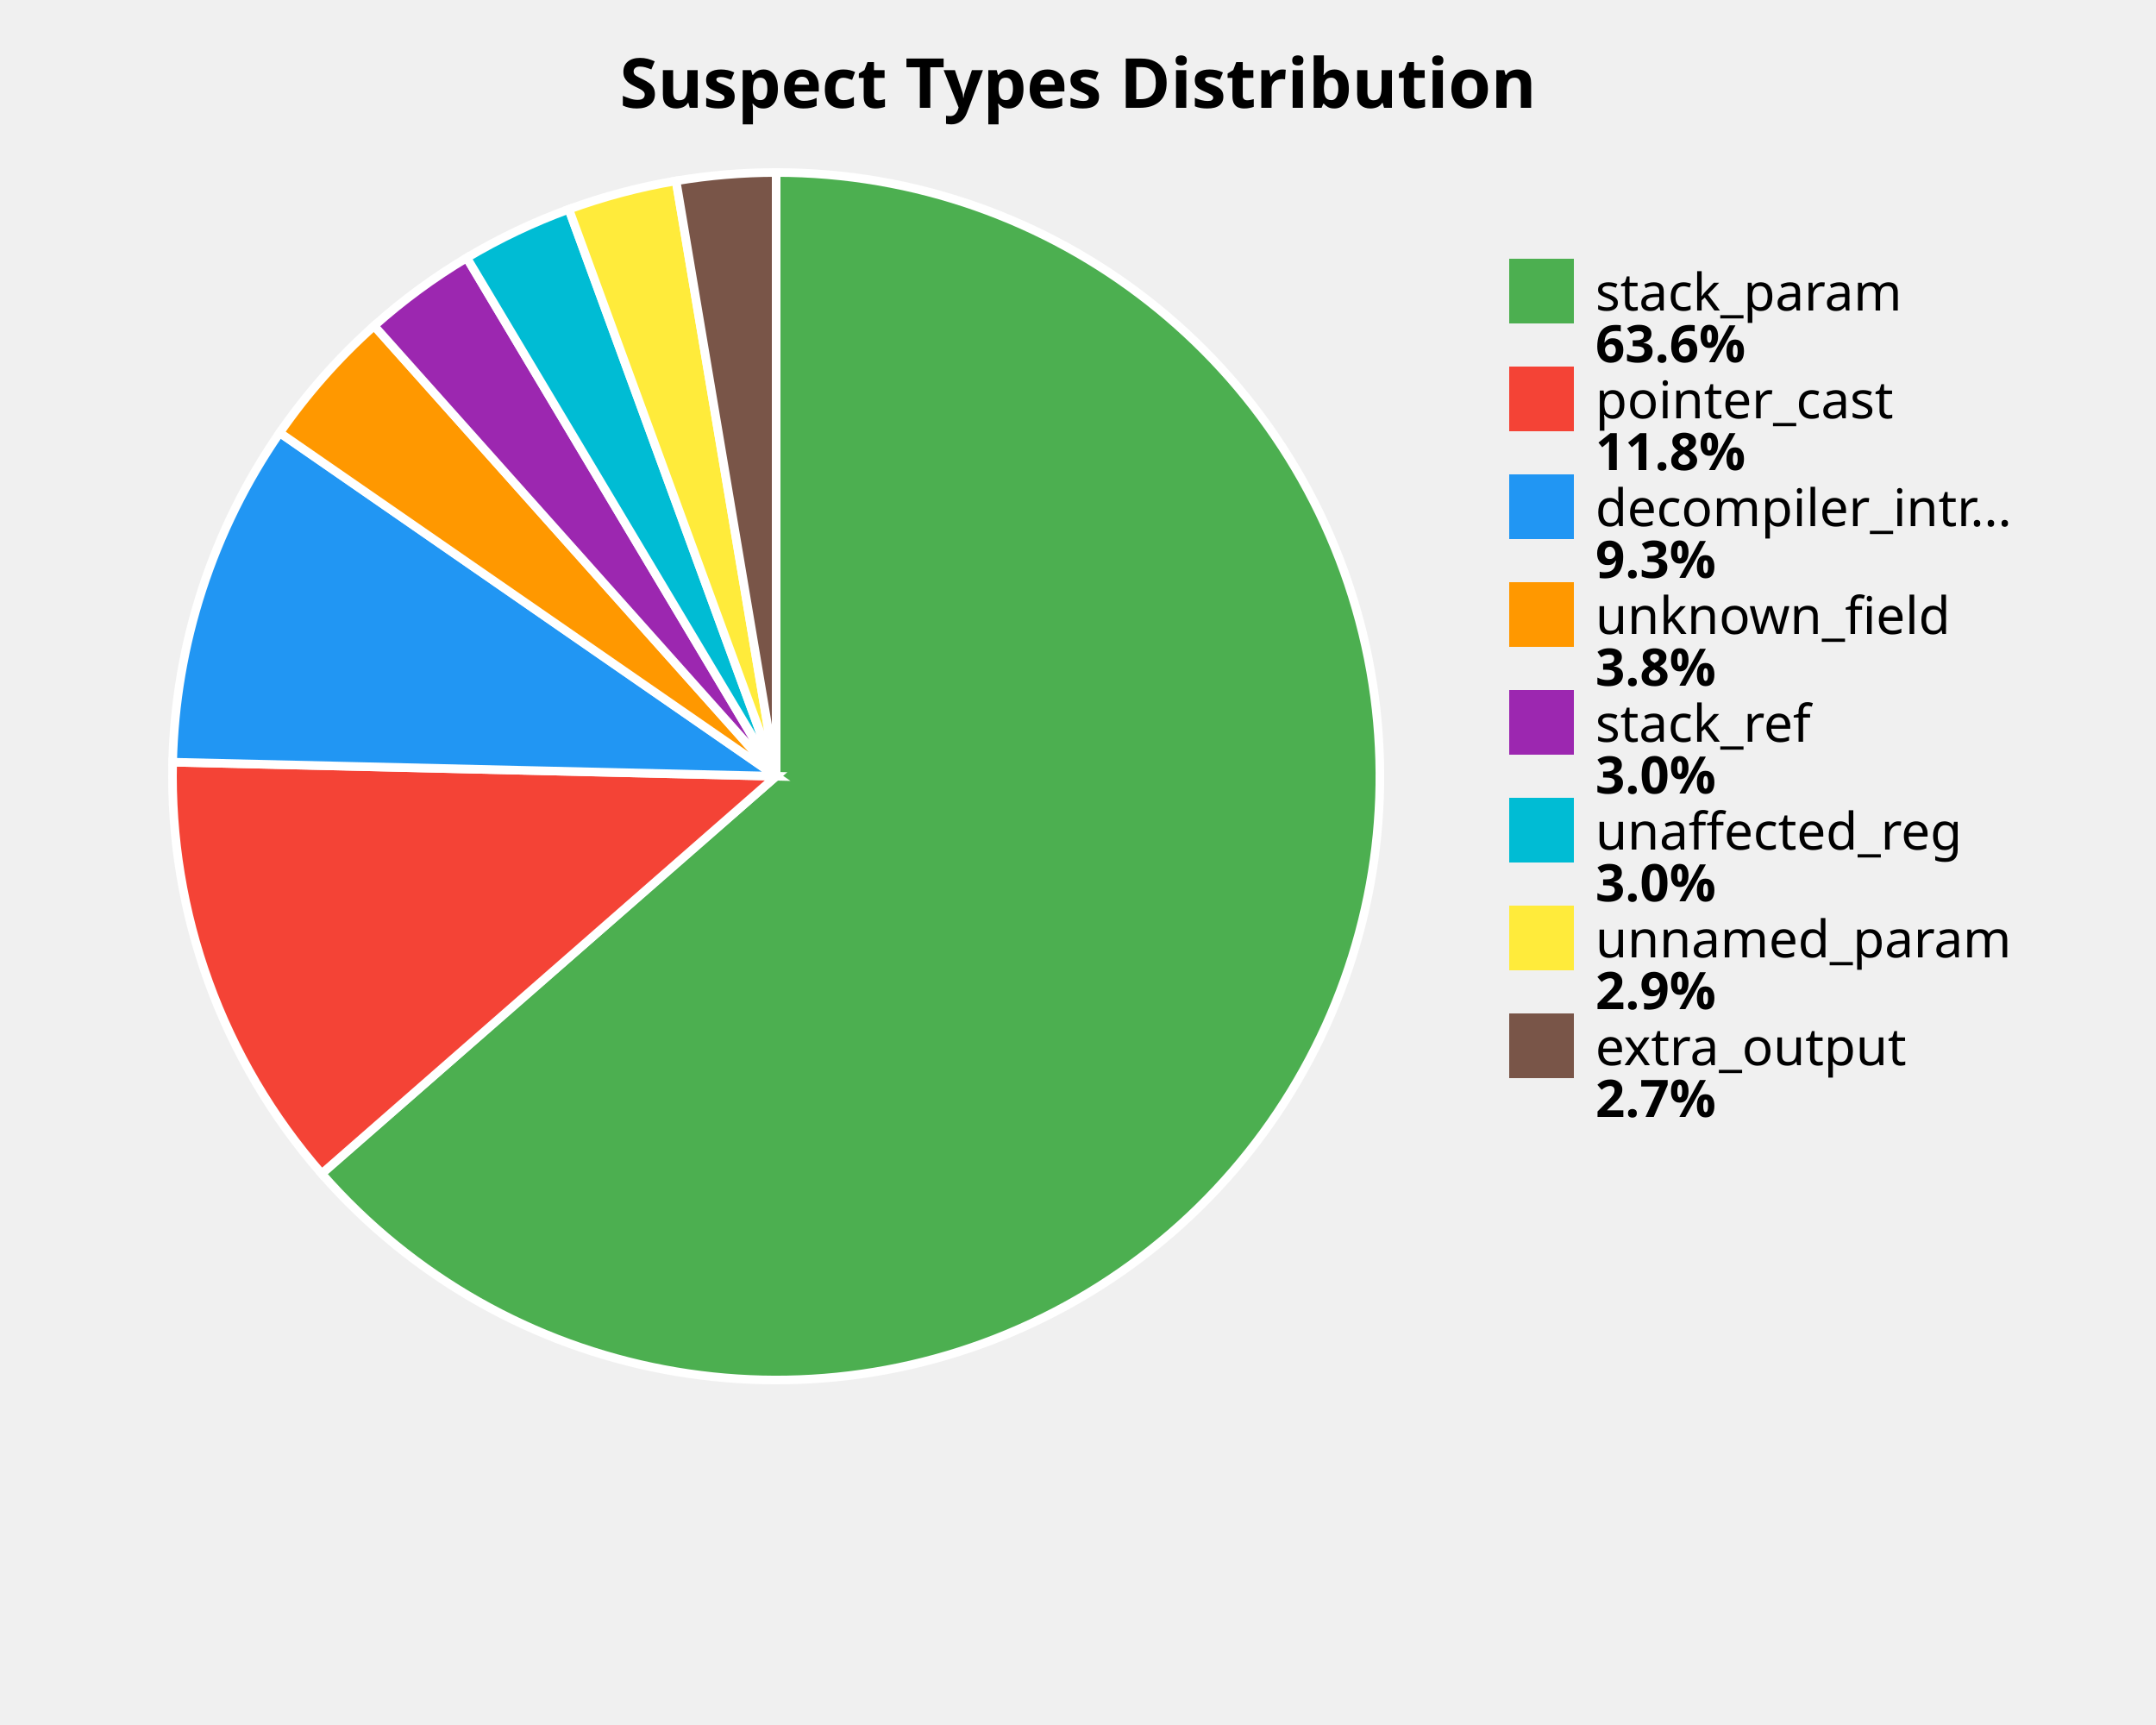
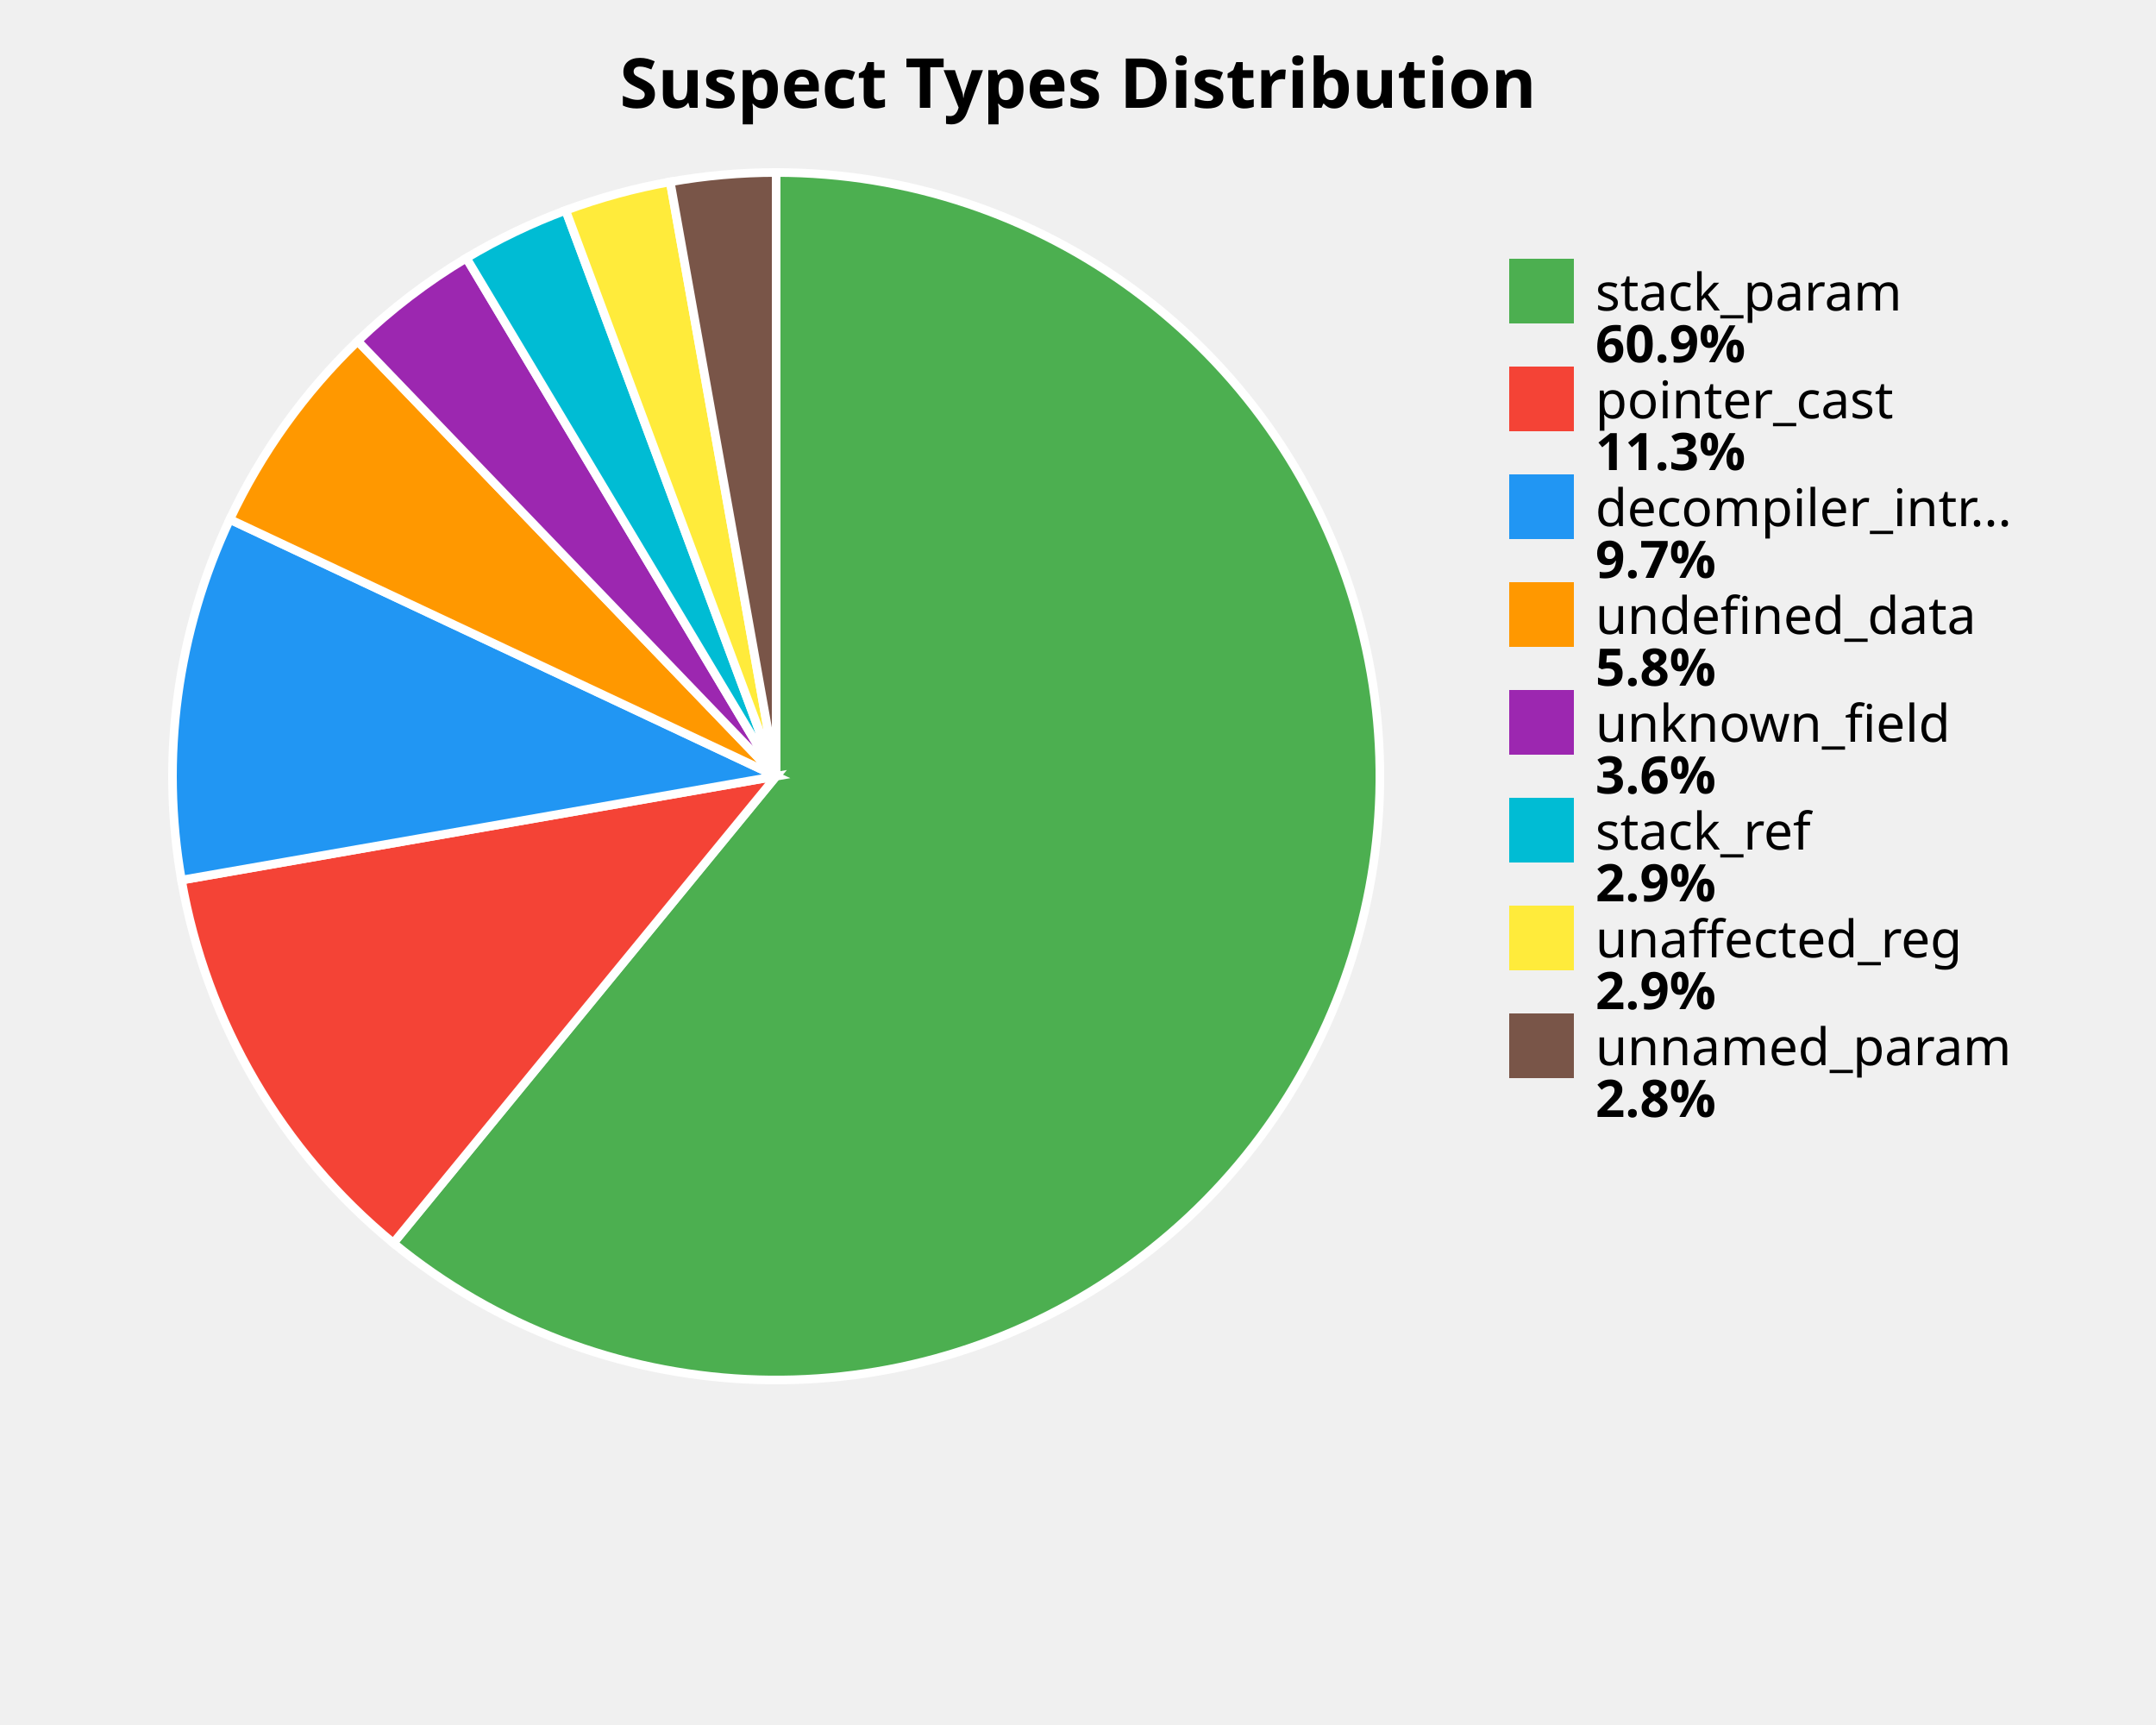
<svg xmlns="http://www.w3.org/2000/svg" width="500" height="400" viewBox="0 0 500 400">
  <style>
    .title { font: bold 16px sans-serif; }
    .label { font: 12px sans-serif; }
    .value { font: bold 12px sans-serif; }
  </style>
  <rect width="100%%" height="100%%" fill="white" />
  <text x="250" y="25" class="title" text-anchor="middle">Suspect Types Distribution</text>
-   <path d="M 180,180 L 180.00,40.00 A 140,140 0 1,1 74.61,272.16 Z" fill="#4CAF50" stroke="white" stroke-width="2" />
-   <path d="M 180,180 L 74.61,272.16 A 140,140 0 0,1 40.04,176.74 Z" fill="#F44336" stroke="white" stroke-width="2" />
-   <path d="M 180,180 L 40.04,176.74 A 140,140 0 0,1 64.87,100.35 Z" fill="#2196F3" stroke="white" stroke-width="2" />
-   <path d="M 180,180 L 64.87,100.35 A 140,140 0 0,1 86.77,75.56 Z" fill="#FF9800" stroke="white" stroke-width="2" />
-   <path d="M 180,180 L 86.77,75.56 A 140,140 0 0,1 108.25,59.78 Z" fill="#9C27B0" stroke="white" stroke-width="2" />
-   <path d="M 180,180 L 108.25,59.78 A 140,140 0 0,1 131.92,48.52 Z" fill="#00BCD4" stroke="white" stroke-width="2" />
-   <path d="M 180,180 L 131.92,48.52 A 140,140 0 0,1 156.79,41.94 Z" fill="#FFEB3B" stroke="white" stroke-width="2" />
-   <path d="M 180,180 L 156.79,41.94 A 140,140 0 0,1 180.00,40.00 Z" fill="#795548" stroke="white" stroke-width="2" />
+   <path d="M 180,180 L 180.00,40.00 A 140,140 0 1,1 91.22,288.25 Z" fill="#4CAF50" stroke="white" stroke-width="2" />
+   <path d="M 180,180 L 91.22,288.25 A 140,140 0 0,1 42.09,204.08 Z" fill="#F44336" stroke="white" stroke-width="2" />
+   <path d="M 180,180 L 42.09,204.08 A 140,140 0 0,1 53.30,120.44 Z" fill="#2196F3" stroke="white" stroke-width="2" />
+   <path d="M 180,180 L 53.30,120.44 A 140,140 0 0,1 82.95,79.10 Z" fill="#FF9800" stroke="white" stroke-width="2" />
+   <path d="M 180,180 L 82.95,79.10 A 140,140 0 0,1 108.16,59.84 Z" fill="#9C27B0" stroke="white" stroke-width="2" />
+   <path d="M 180,180 L 108.16,59.84 A 140,140 0 0,1 131.19,48.78 Z" fill="#00BCD4" stroke="white" stroke-width="2" />
+   <path d="M 180,180 L 131.19,48.78 A 140,140 0 0,1 155.43,42.17 Z" fill="#FFEB3B" stroke="white" stroke-width="2" />
+   <path d="M 180,180 L 155.43,42.17 A 140,140 0 0,1 180.00,40.00 Z" fill="#795548" stroke="white" stroke-width="2" />
  <rect x="350" y="60" width="15" height="15" fill="#4CAF50" />
  <text x="370" y="72" class="label">stack_param</text>
-   <text x="370" y="84" class="value">63.6%</text>
+   <text x="370" y="84" class="value">60.9%</text>
  <rect x="350" y="85" width="15" height="15" fill="#F44336" />
  <text x="370" y="97" class="label">pointer_cast</text>
-   <text x="370" y="109" class="value">11.8%</text>
+   <text x="370" y="109" class="value">11.3%</text>
  <rect x="350" y="110" width="15" height="15" fill="#2196F3" />
  <text x="370" y="122" class="label">decompiler_intr...</text>
-   <text x="370" y="134" class="value">9.3%</text>
+   <text x="370" y="134" class="value">9.7%</text>
  <rect x="350" y="135" width="15" height="15" fill="#FF9800" />
-   <text x="370" y="147" class="label">unknown_field</text>
-   <text x="370" y="159" class="value">3.8%</text>
+   <text x="370" y="147" class="label">undefined_data</text>
+   <text x="370" y="159" class="value">5.8%</text>
  <rect x="350" y="160" width="15" height="15" fill="#9C27B0" />
-   <text x="370" y="172" class="label">stack_ref</text>
-   <text x="370" y="184" class="value">3.0%</text>
+   <text x="370" y="172" class="label">unknown_field</text>
+   <text x="370" y="184" class="value">3.6%</text>
  <rect x="350" y="185" width="15" height="15" fill="#00BCD4" />
-   <text x="370" y="197" class="label">unaffected_reg</text>
-   <text x="370" y="209" class="value">3.0%</text>
+   <text x="370" y="197" class="label">stack_ref</text>
+   <text x="370" y="209" class="value">2.9%</text>
  <rect x="350" y="210" width="15" height="15" fill="#FFEB3B" />
-   <text x="370" y="222" class="label">unnamed_param</text>
+   <text x="370" y="222" class="label">unaffected_reg</text>
  <text x="370" y="234" class="value">2.9%</text>
  <rect x="350" y="235" width="15" height="15" fill="#795548" />
-   <text x="370" y="247" class="label">extra_output</text>
-   <text x="370" y="259" class="value">2.7%</text>
+   <text x="370" y="247" class="label">unnamed_param</text>
+   <text x="370" y="259" class="value">2.8%</text>
</svg>
